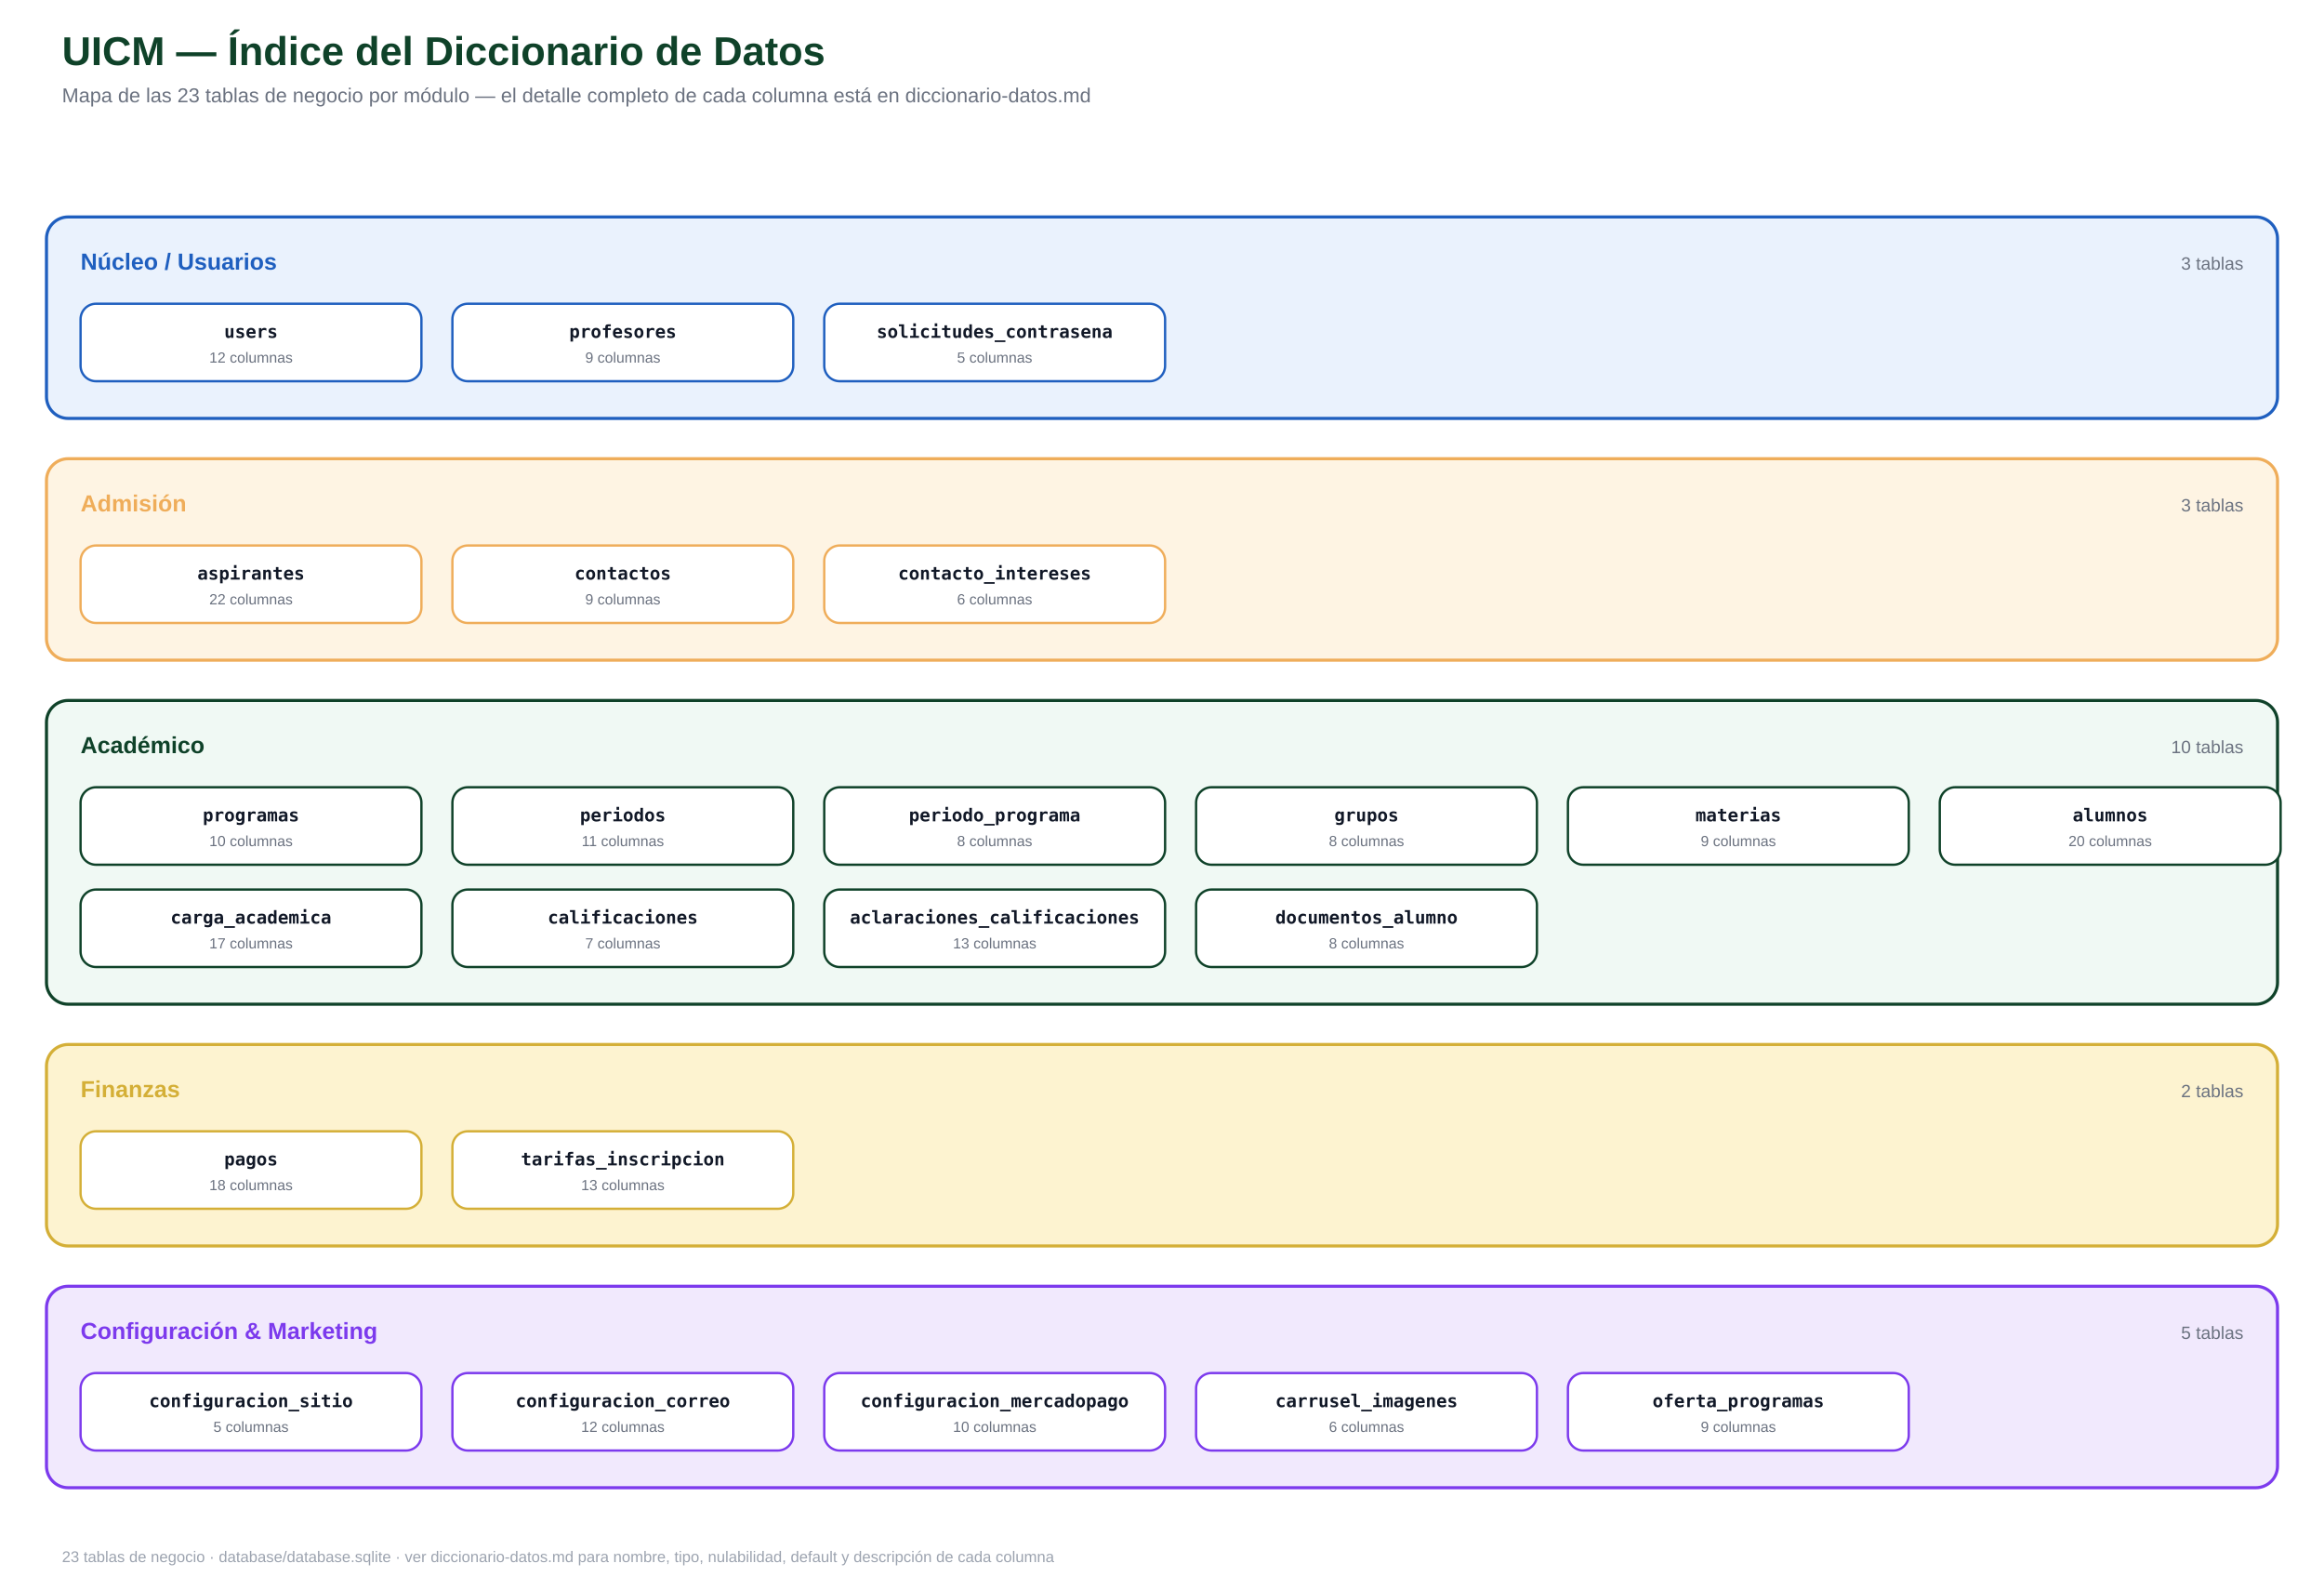
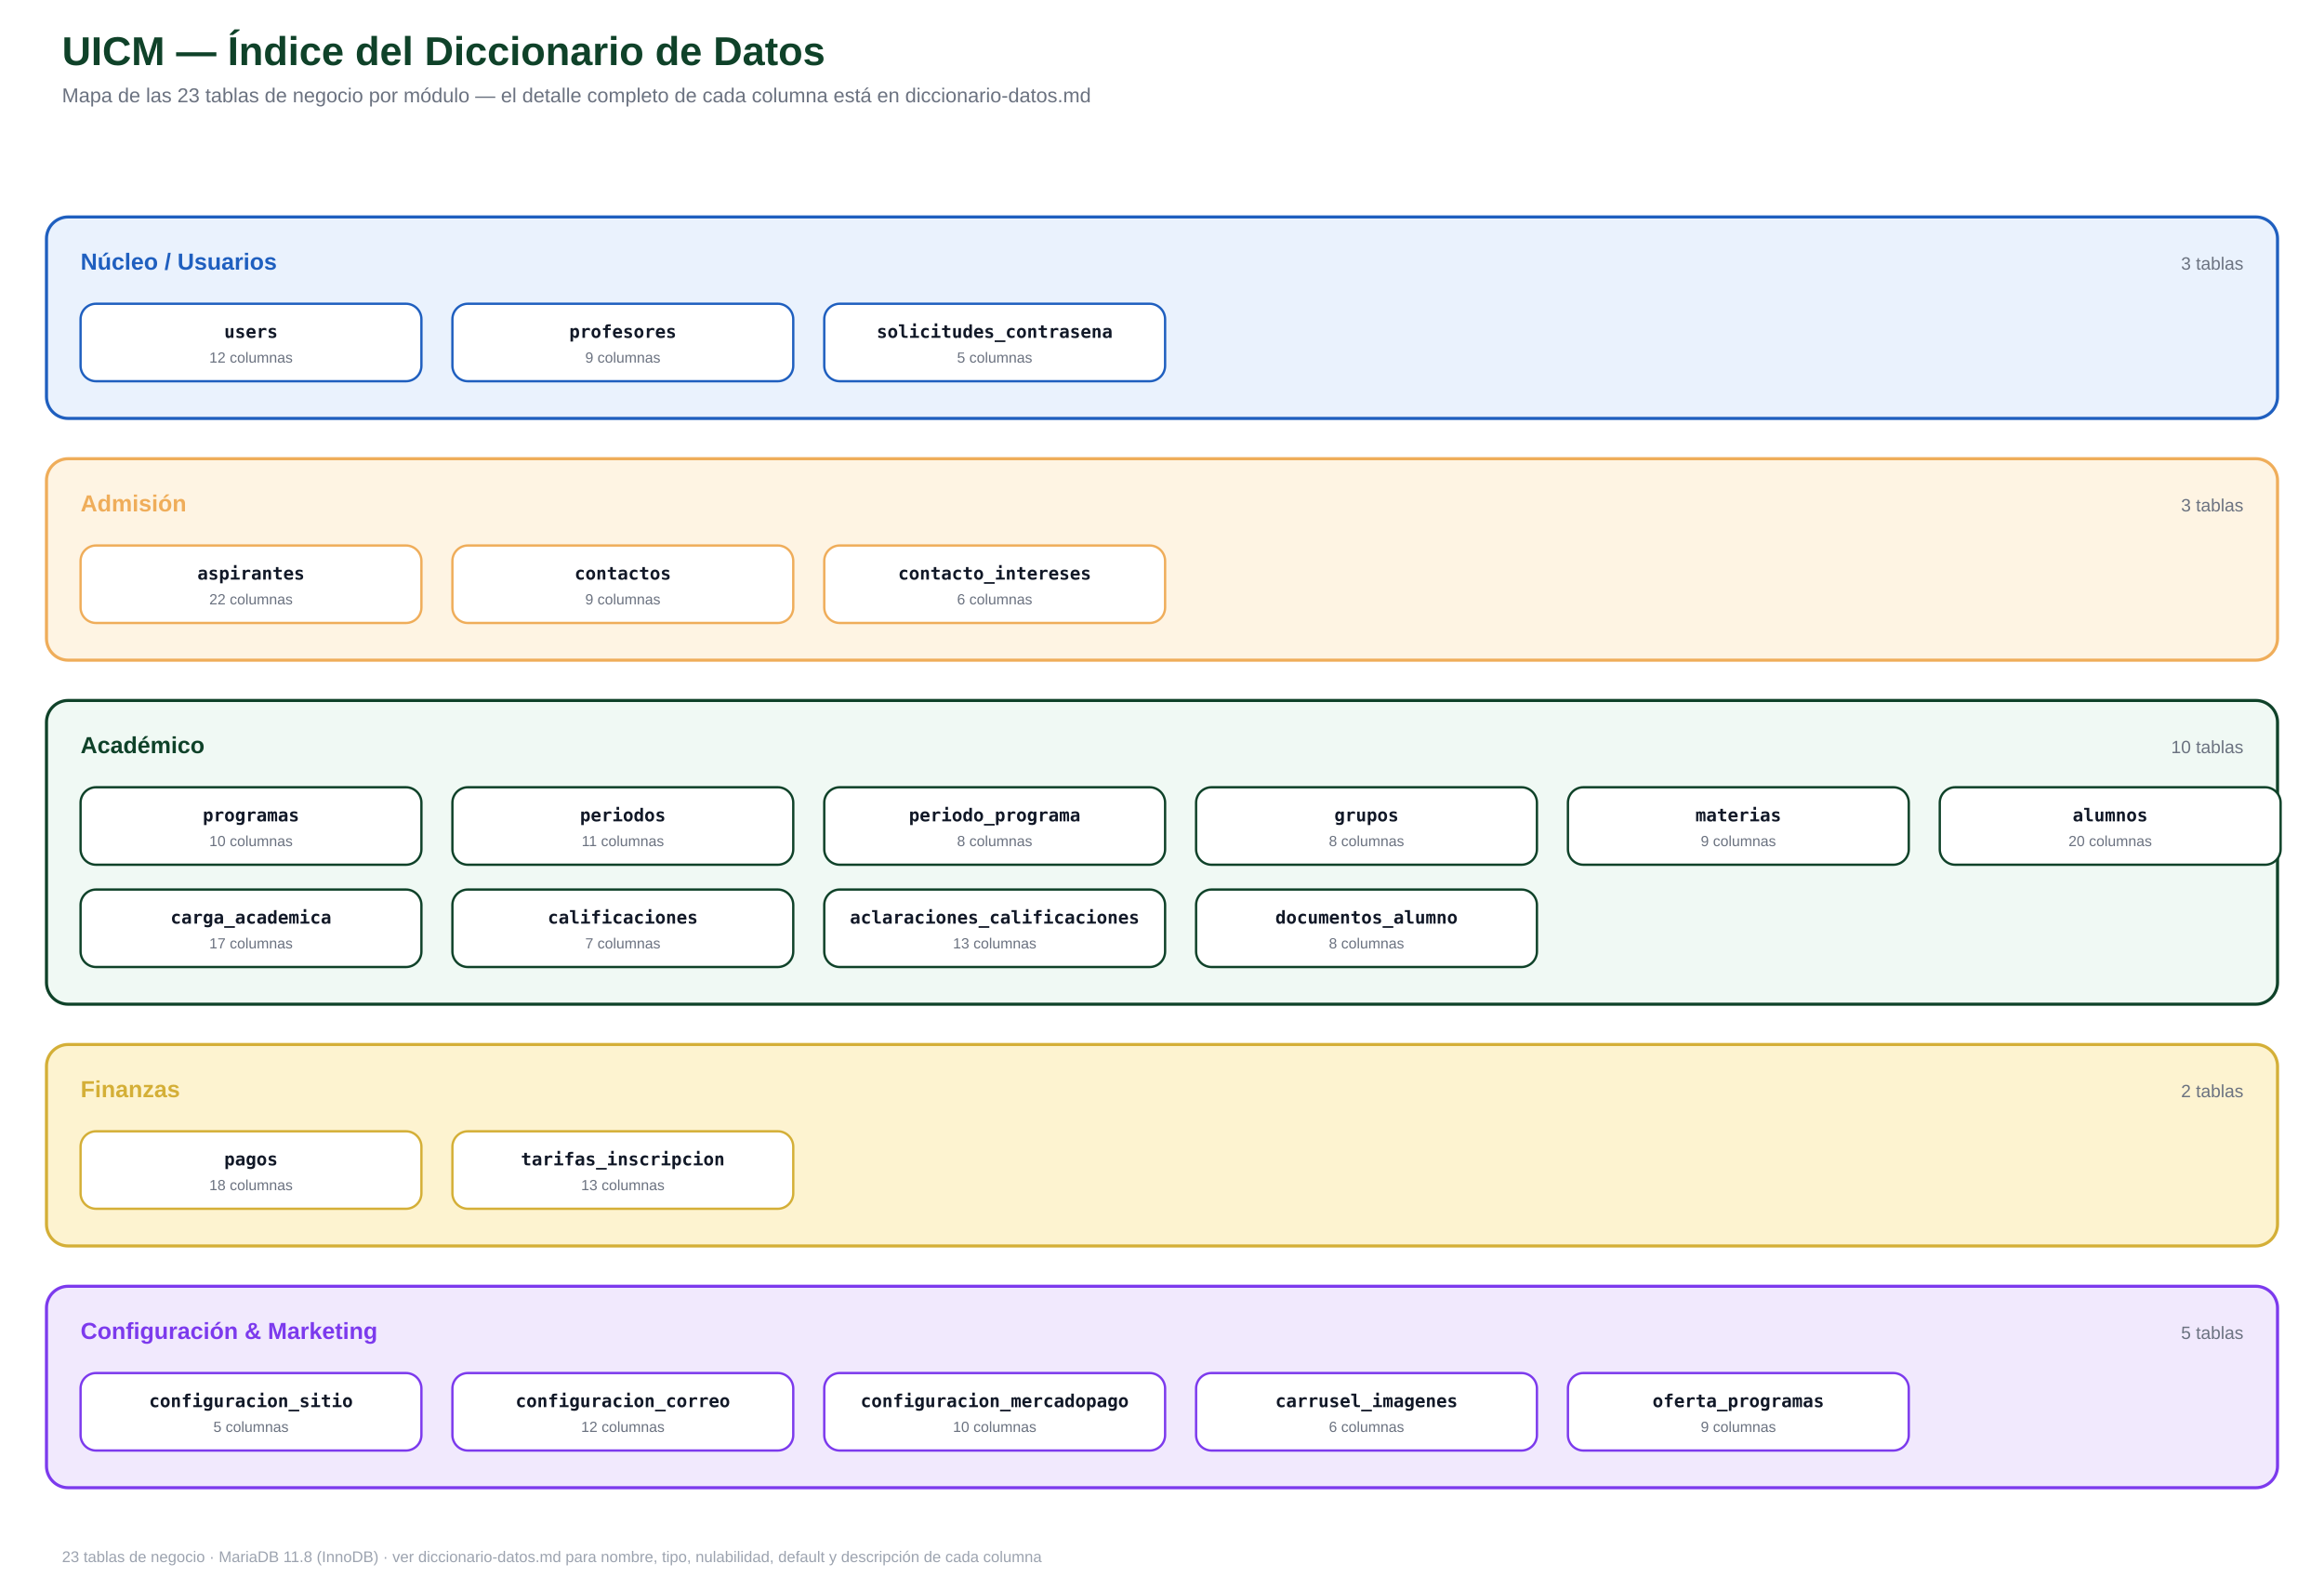
<svg xmlns="http://www.w3.org/2000/svg" width="1500" height="1026" viewBox="0 0 1500 1026" font-family="Arial, Helvetica, sans-serif">
  <rect x="0" y="0" width="1500" height="1026" fill="#ffffff" />
  <text x="40" y="42" font-size="26" font-weight="800" fill="#0F4229">UICM — Índice del Diccionario de Datos</text>
  <text x="40" y="66" font-size="13" fill="#6b7280">Mapa de las 23 tablas de negocio por módulo — el detalle completo de cada columna está en diccionario-datos.md</text>
  <rect x="30" y="140" width="1440" height="130" rx="14" fill="#eaf2fd" stroke="#1F5FBF" stroke-width="2" />
  <text x="52" y="174" font-size="15" font-weight="800" fill="#1F5FBF">Núcleo / Usuarios</text>
  <text x="1448" y="174" text-anchor="end" font-size="11.5" fill="#6b7280">3 tablas</text>
  <rect x="52" y="196" width="220" height="50" rx="10" fill="#ffffff" stroke="#1F5FBF" stroke-width="1.5" />
  <text x="162" y="218" text-anchor="middle" font-family="Consolas, Menlo, monospace" font-size="11.5" font-weight="700" fill="#111827">users</text>
  <text x="162" y="234" text-anchor="middle" font-size="9.5" fill="#6b7280">12 columnas</text>
  <rect x="292" y="196" width="220" height="50" rx="10" fill="#ffffff" stroke="#1F5FBF" stroke-width="1.5" />
  <text x="402" y="218" text-anchor="middle" font-family="Consolas, Menlo, monospace" font-size="11.5" font-weight="700" fill="#111827">profesores</text>
  <text x="402" y="234" text-anchor="middle" font-size="9.5" fill="#6b7280">9 columnas</text>
  <rect x="532" y="196" width="220" height="50" rx="10" fill="#ffffff" stroke="#1F5FBF" stroke-width="1.5" />
  <text x="642" y="218" text-anchor="middle" font-family="Consolas, Menlo, monospace" font-size="11.5" font-weight="700" fill="#111827">solicitudes_contrasena</text>
  <text x="642" y="234" text-anchor="middle" font-size="9.5" fill="#6b7280">5 columnas</text>
  <rect x="30" y="296" width="1440" height="130" rx="14" fill="#fef4e3" stroke="#EFAD5A" stroke-width="2" />
  <text x="52" y="330" font-size="15" font-weight="800" fill="#EFAD5A">Admisión</text>
  <text x="1448" y="330" text-anchor="end" font-size="11.5" fill="#6b7280">3 tablas</text>
  <rect x="52" y="352" width="220" height="50" rx="10" fill="#ffffff" stroke="#EFAD5A" stroke-width="1.5" />
  <text x="162" y="374" text-anchor="middle" font-family="Consolas, Menlo, monospace" font-size="11.5" font-weight="700" fill="#111827">aspirantes</text>
  <text x="162" y="390" text-anchor="middle" font-size="9.5" fill="#6b7280">22 columnas</text>
  <rect x="292" y="352" width="220" height="50" rx="10" fill="#ffffff" stroke="#EFAD5A" stroke-width="1.5" />
  <text x="402" y="374" text-anchor="middle" font-family="Consolas, Menlo, monospace" font-size="11.5" font-weight="700" fill="#111827">contactos</text>
  <text x="402" y="390" text-anchor="middle" font-size="9.5" fill="#6b7280">9 columnas</text>
  <rect x="532" y="352" width="220" height="50" rx="10" fill="#ffffff" stroke="#EFAD5A" stroke-width="1.5" />
  <text x="642" y="374" text-anchor="middle" font-family="Consolas, Menlo, monospace" font-size="11.5" font-weight="700" fill="#111827">contacto_intereses</text>
  <text x="642" y="390" text-anchor="middle" font-size="9.5" fill="#6b7280">6 columnas</text>
  <rect x="30" y="452" width="1440" height="196" rx="14" fill="#f0f9f4" stroke="#0F4229" stroke-width="2" />
  <text x="52" y="486" font-size="15" font-weight="800" fill="#0F4229">Académico</text>
  <text x="1448" y="486" text-anchor="end" font-size="11.5" fill="#6b7280">10 tablas</text>
  <rect x="52" y="508" width="220" height="50" rx="10" fill="#ffffff" stroke="#0F4229" stroke-width="1.5" />
  <text x="162" y="530" text-anchor="middle" font-family="Consolas, Menlo, monospace" font-size="11.5" font-weight="700" fill="#111827">programas</text>
  <text x="162" y="546" text-anchor="middle" font-size="9.5" fill="#6b7280">10 columnas</text>
  <rect x="292" y="508" width="220" height="50" rx="10" fill="#ffffff" stroke="#0F4229" stroke-width="1.5" />
  <text x="402" y="530" text-anchor="middle" font-family="Consolas, Menlo, monospace" font-size="11.5" font-weight="700" fill="#111827">periodos</text>
  <text x="402" y="546" text-anchor="middle" font-size="9.5" fill="#6b7280">11 columnas</text>
  <rect x="532" y="508" width="220" height="50" rx="10" fill="#ffffff" stroke="#0F4229" stroke-width="1.5" />
  <text x="642" y="530" text-anchor="middle" font-family="Consolas, Menlo, monospace" font-size="11.5" font-weight="700" fill="#111827">periodo_programa</text>
  <text x="642" y="546" text-anchor="middle" font-size="9.5" fill="#6b7280">8 columnas</text>
  <rect x="772" y="508" width="220" height="50" rx="10" fill="#ffffff" stroke="#0F4229" stroke-width="1.5" />
  <text x="882" y="530" text-anchor="middle" font-family="Consolas, Menlo, monospace" font-size="11.5" font-weight="700" fill="#111827">grupos</text>
  <text x="882" y="546" text-anchor="middle" font-size="9.5" fill="#6b7280">8 columnas</text>
  <rect x="1012" y="508" width="220" height="50" rx="10" fill="#ffffff" stroke="#0F4229" stroke-width="1.5" />
  <text x="1122" y="530" text-anchor="middle" font-family="Consolas, Menlo, monospace" font-size="11.5" font-weight="700" fill="#111827">materias</text>
  <text x="1122" y="546" text-anchor="middle" font-size="9.5" fill="#6b7280">9 columnas</text>
  <rect x="1252" y="508" width="220" height="50" rx="10" fill="#ffffff" stroke="#0F4229" stroke-width="1.5" />
  <text x="1362" y="530" text-anchor="middle" font-family="Consolas, Menlo, monospace" font-size="11.5" font-weight="700" fill="#111827">alumnos</text>
  <text x="1362" y="546" text-anchor="middle" font-size="9.5" fill="#6b7280">20 columnas</text>
  <rect x="52" y="574" width="220" height="50" rx="10" fill="#ffffff" stroke="#0F4229" stroke-width="1.5" />
  <text x="162" y="596" text-anchor="middle" font-family="Consolas, Menlo, monospace" font-size="11.5" font-weight="700" fill="#111827">carga_academica</text>
  <text x="162" y="612" text-anchor="middle" font-size="9.5" fill="#6b7280">17 columnas</text>
  <rect x="292" y="574" width="220" height="50" rx="10" fill="#ffffff" stroke="#0F4229" stroke-width="1.5" />
  <text x="402" y="596" text-anchor="middle" font-family="Consolas, Menlo, monospace" font-size="11.5" font-weight="700" fill="#111827">calificaciones</text>
  <text x="402" y="612" text-anchor="middle" font-size="9.5" fill="#6b7280">7 columnas</text>
  <rect x="532" y="574" width="220" height="50" rx="10" fill="#ffffff" stroke="#0F4229" stroke-width="1.5" />
  <text x="642" y="596" text-anchor="middle" font-family="Consolas, Menlo, monospace" font-size="11.5" font-weight="700" fill="#111827">aclaraciones_calificaciones</text>
  <text x="642" y="612" text-anchor="middle" font-size="9.5" fill="#6b7280">13 columnas</text>
  <rect x="772" y="574" width="220" height="50" rx="10" fill="#ffffff" stroke="#0F4229" stroke-width="1.5" />
  <text x="882" y="596" text-anchor="middle" font-family="Consolas, Menlo, monospace" font-size="11.5" font-weight="700" fill="#111827">documentos_alumno</text>
  <text x="882" y="612" text-anchor="middle" font-size="9.5" fill="#6b7280">8 columnas</text>
  <rect x="30" y="674" width="1440" height="130" rx="14" fill="#fdf3d0" stroke="#D4AF37" stroke-width="2" />
  <text x="52" y="708" font-size="15" font-weight="800" fill="#D4AF37">Finanzas</text>
  <text x="1448" y="708" text-anchor="end" font-size="11.5" fill="#6b7280">2 tablas</text>
  <rect x="52" y="730" width="220" height="50" rx="10" fill="#ffffff" stroke="#D4AF37" stroke-width="1.5" />
  <text x="162" y="752" text-anchor="middle" font-family="Consolas, Menlo, monospace" font-size="11.5" font-weight="700" fill="#111827">pagos</text>
  <text x="162" y="768" text-anchor="middle" font-size="9.5" fill="#6b7280">18 columnas</text>
  <rect x="292" y="730" width="220" height="50" rx="10" fill="#ffffff" stroke="#D4AF37" stroke-width="1.5" />
  <text x="402" y="752" text-anchor="middle" font-family="Consolas, Menlo, monospace" font-size="11.5" font-weight="700" fill="#111827">tarifas_inscripcion</text>
  <text x="402" y="768" text-anchor="middle" font-size="9.5" fill="#6b7280">13 columnas</text>
  <rect x="30" y="830" width="1440" height="130" rx="14" fill="#f1e9fd" stroke="#7c3aed" stroke-width="2" />
  <text x="52" y="864" font-size="15" font-weight="800" fill="#7c3aed">Configuración &amp; Marketing</text>
  <text x="1448" y="864" text-anchor="end" font-size="11.5" fill="#6b7280">5 tablas</text>
  <rect x="52" y="886" width="220" height="50" rx="10" fill="#ffffff" stroke="#7c3aed" stroke-width="1.5" />
  <text x="162" y="908" text-anchor="middle" font-family="Consolas, Menlo, monospace" font-size="11.5" font-weight="700" fill="#111827">configuracion_sitio</text>
  <text x="162" y="924" text-anchor="middle" font-size="9.5" fill="#6b7280">5 columnas</text>
  <rect x="292" y="886" width="220" height="50" rx="10" fill="#ffffff" stroke="#7c3aed" stroke-width="1.5" />
  <text x="402" y="908" text-anchor="middle" font-family="Consolas, Menlo, monospace" font-size="11.5" font-weight="700" fill="#111827">configuracion_correo</text>
  <text x="402" y="924" text-anchor="middle" font-size="9.5" fill="#6b7280">12 columnas</text>
  <rect x="532" y="886" width="220" height="50" rx="10" fill="#ffffff" stroke="#7c3aed" stroke-width="1.5" />
  <text x="642" y="908" text-anchor="middle" font-family="Consolas, Menlo, monospace" font-size="11.5" font-weight="700" fill="#111827">configuracion_mercadopago</text>
  <text x="642" y="924" text-anchor="middle" font-size="9.5" fill="#6b7280">10 columnas</text>
  <rect x="772" y="886" width="220" height="50" rx="10" fill="#ffffff" stroke="#7c3aed" stroke-width="1.5" />
  <text x="882" y="908" text-anchor="middle" font-family="Consolas, Menlo, monospace" font-size="11.5" font-weight="700" fill="#111827">carrusel_imagenes</text>
  <text x="882" y="924" text-anchor="middle" font-size="9.5" fill="#6b7280">6 columnas</text>
  <rect x="1012" y="886" width="220" height="50" rx="10" fill="#ffffff" stroke="#7c3aed" stroke-width="1.5" />
  <text x="1122" y="908" text-anchor="middle" font-family="Consolas, Menlo, monospace" font-size="11.5" font-weight="700" fill="#111827">oferta_programas</text>
  <text x="1122" y="924" text-anchor="middle" font-size="9.5" fill="#6b7280">9 columnas</text>
-   <text x="40" y="1008" font-size="10" fill="#9ca3af">23 tablas de negocio · database/database.sqlite · ver diccionario-datos.md para nombre, tipo, nulabilidad, default y descripción de cada columna</text>
+   <text x="40" y="1008" font-size="10" fill="#9ca3af">23 tablas de negocio · MariaDB 11.8 (InnoDB) · ver diccionario-datos.md para nombre, tipo, nulabilidad, default y descripción de cada columna</text>
</svg>
